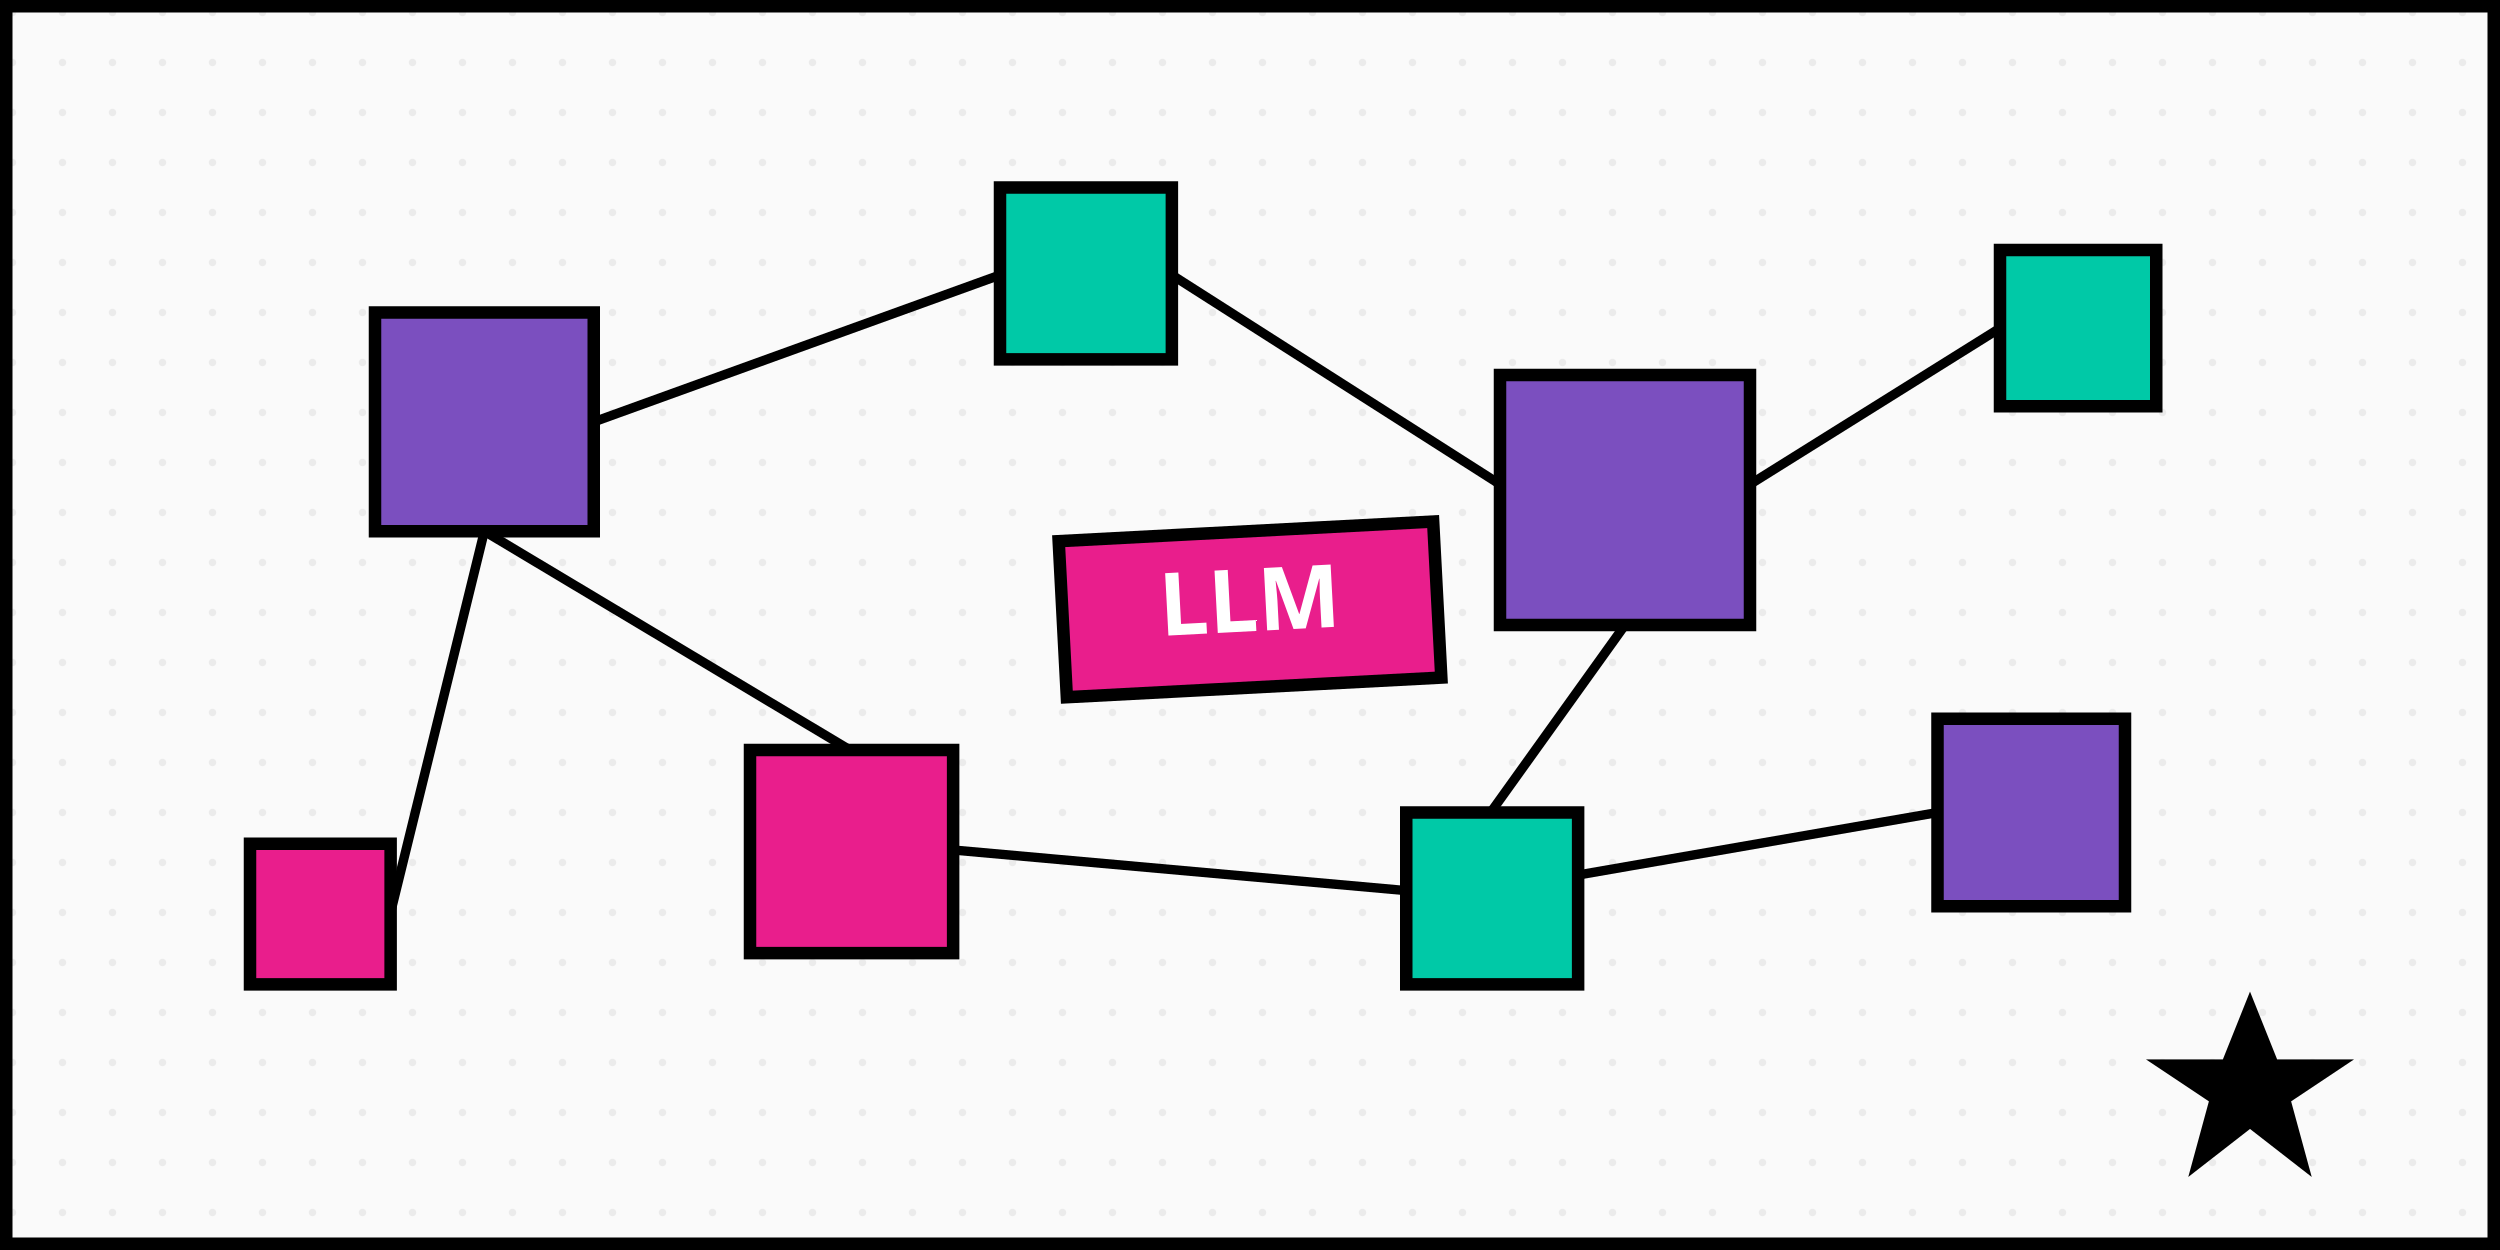
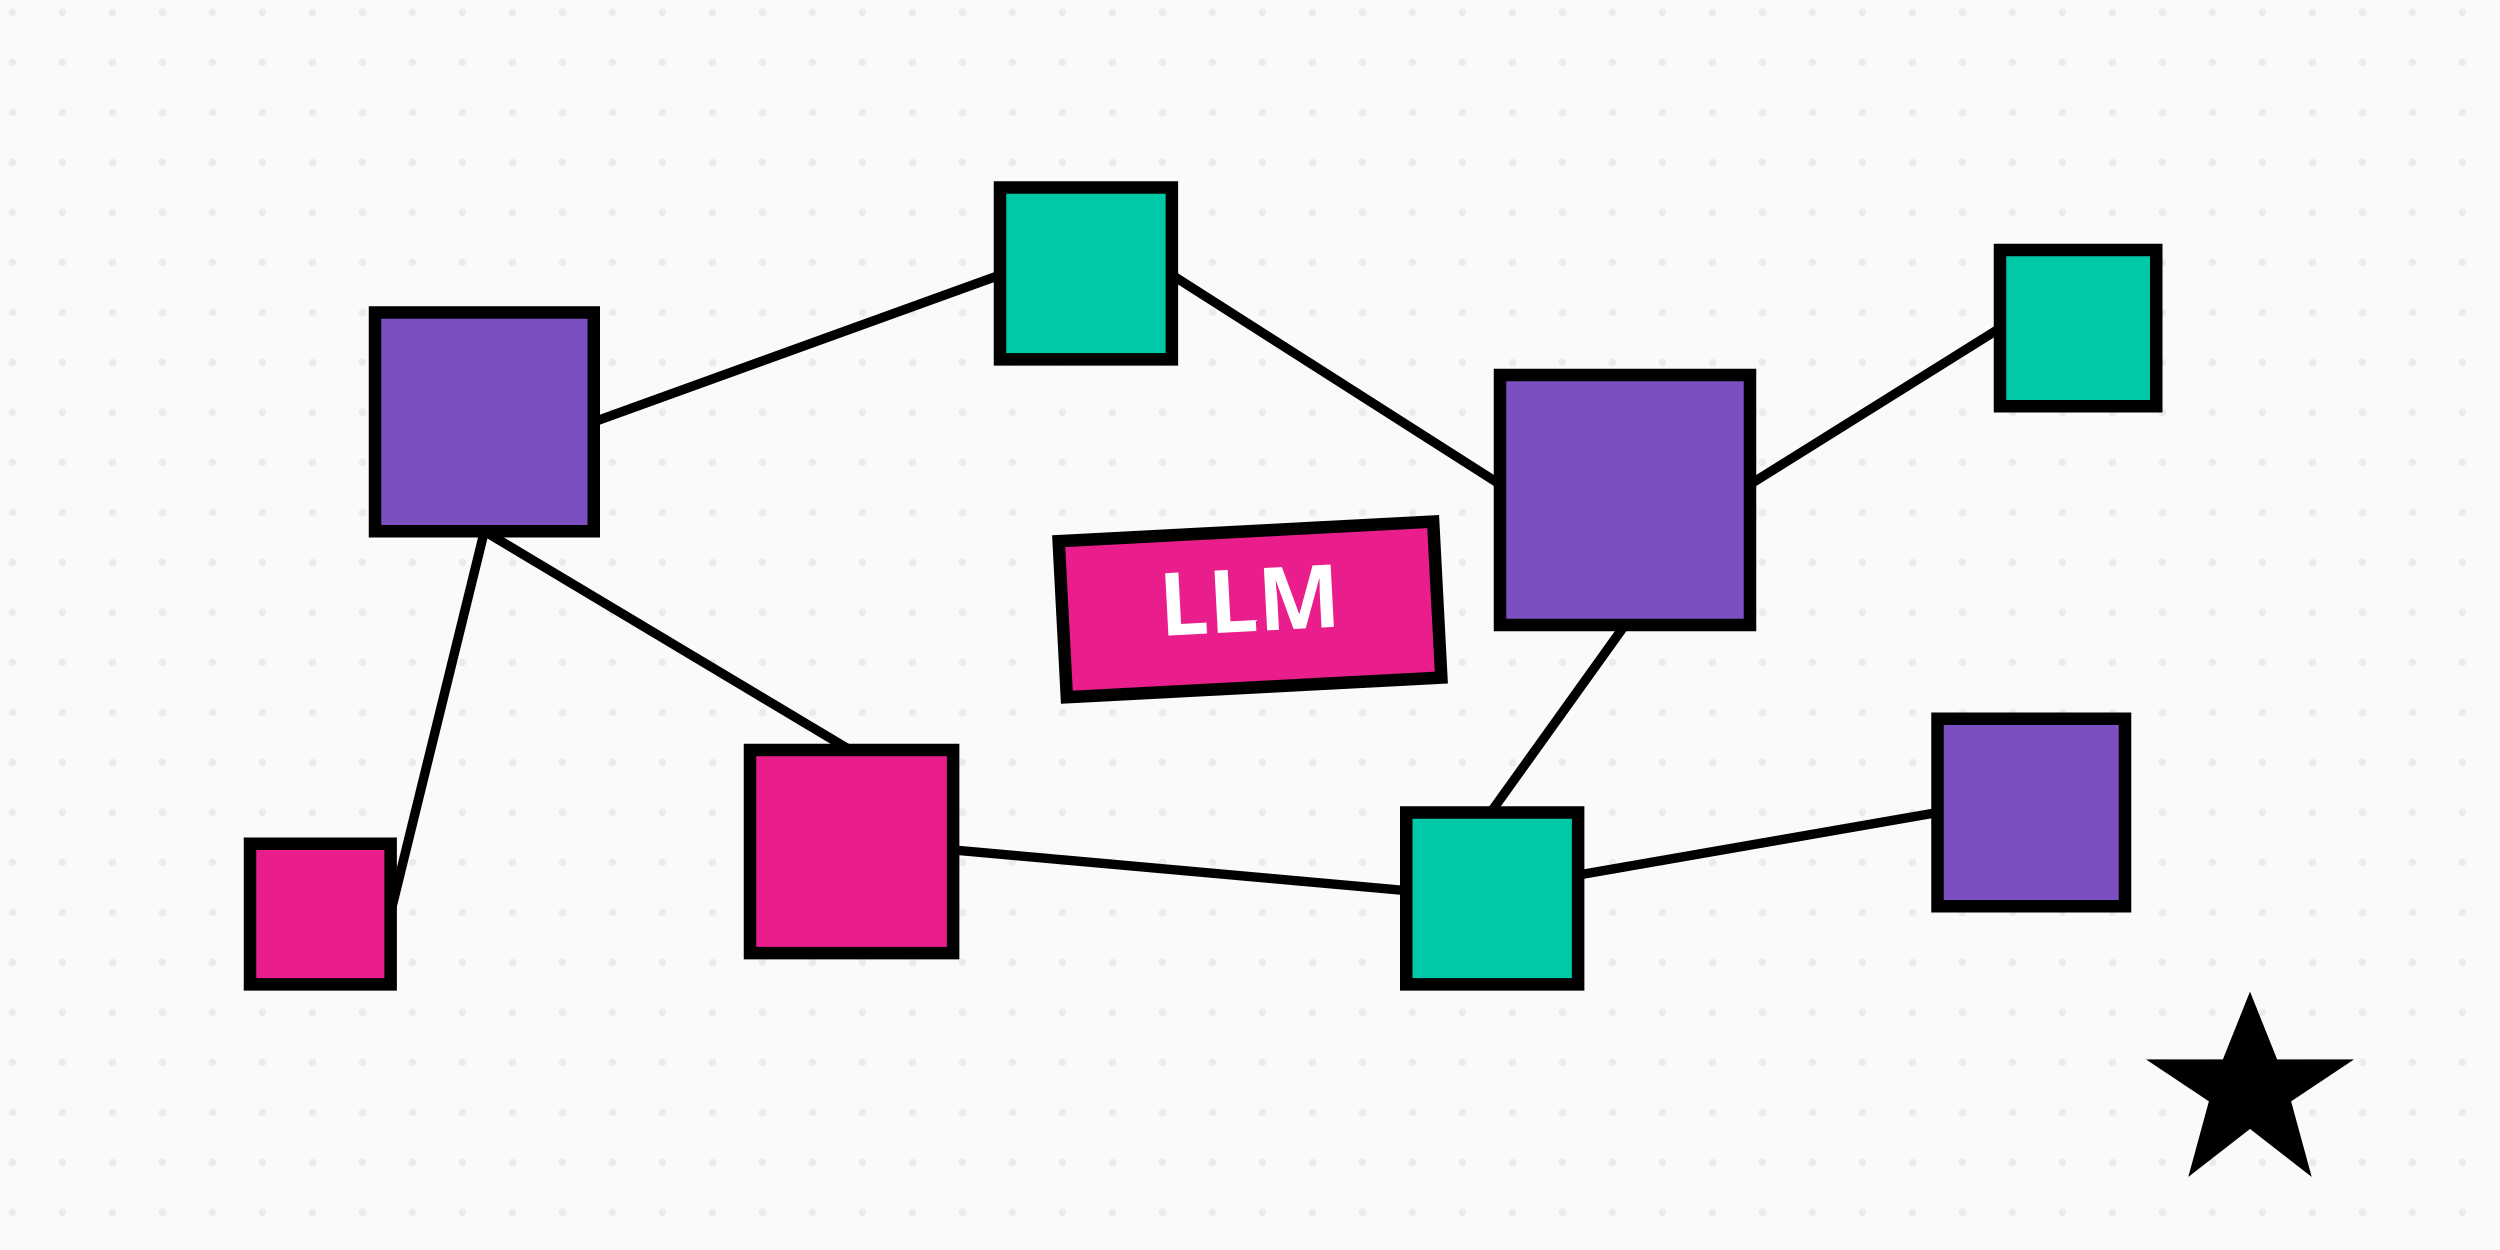
<svg xmlns="http://www.w3.org/2000/svg" viewBox="0 0 800 400">
  <rect width="800" height="400" fill="#FAFAFA" />
  <defs>
    <pattern id="dots" x="0" y="0" width="16" height="16" patternUnits="userSpaceOnUse">
      <circle cx="4" cy="4" r="1.2" fill="#000" opacity="0.06" />
    </pattern>
  </defs>
  <rect width="800" height="400" fill="url(#dots)" />
-   <rect x="2" y="2" width="796" height="396" fill="none" stroke="#000" stroke-width="4" />
  <rect x="120" y="100" width="70" height="70" fill="#7B4FBF" stroke="#000" stroke-width="4" />
  <rect x="320" y="60" width="55" height="55" fill="#00C9A7" stroke="#000" stroke-width="4" />
  <rect x="480" y="120" width="80" height="80" fill="#7B4FBF" stroke="#000" stroke-width="4" />
  <rect x="640" y="80" width="50" height="50" fill="#00C9A7" stroke="#000" stroke-width="4" />
  <rect x="240" y="240" width="65" height="65" fill="#E91E8C" stroke="#000" stroke-width="4" />
  <rect x="450" y="260" width="55" height="55" fill="#00C9A7" stroke="#000" stroke-width="4" />
  <rect x="620" y="230" width="60" height="60" fill="#7B4FBF" stroke="#000" stroke-width="4" />
  <rect x="80" y="270" width="45" height="45" fill="#E91E8C" stroke="#000" stroke-width="4" />
  <line x1="190" y1="135" x2="320" y2="88" stroke="#000" stroke-width="3" />
  <line x1="375" y1="88" x2="480" y2="155" stroke="#000" stroke-width="3" />
  <line x1="560" y1="155" x2="640" y2="105" stroke="#000" stroke-width="3" />
  <line x1="155" y1="170" x2="272" y2="240" stroke="#000" stroke-width="3" />
  <line x1="305" y1="272" x2="450" y2="285" stroke="#000" stroke-width="3" />
  <line x1="505" y1="280" x2="620" y2="260" stroke="#000" stroke-width="3" />
  <line x1="520" y1="200" x2="477" y2="260" stroke="#000" stroke-width="3" />
  <line x1="125" y1="292" x2="155" y2="170" stroke="#000" stroke-width="3" />
  <rect x="340" y="170" width="120" height="50" fill="#E91E8C" stroke="#000" stroke-width="4" transform="rotate(-3 400 195)" />
  <text x="400" y="202" font-family="system-ui, sans-serif" font-size="28" font-weight="900" fill="#FFF" text-anchor="middle" transform="rotate(-3 400 195)">LLM</text>
  <polygon points="720,320 728,340 750,340 732,352 738,374 720,360 702,374 708,352 690,340 712,340" fill="#000" stroke="#000" stroke-width="2" />
</svg>
